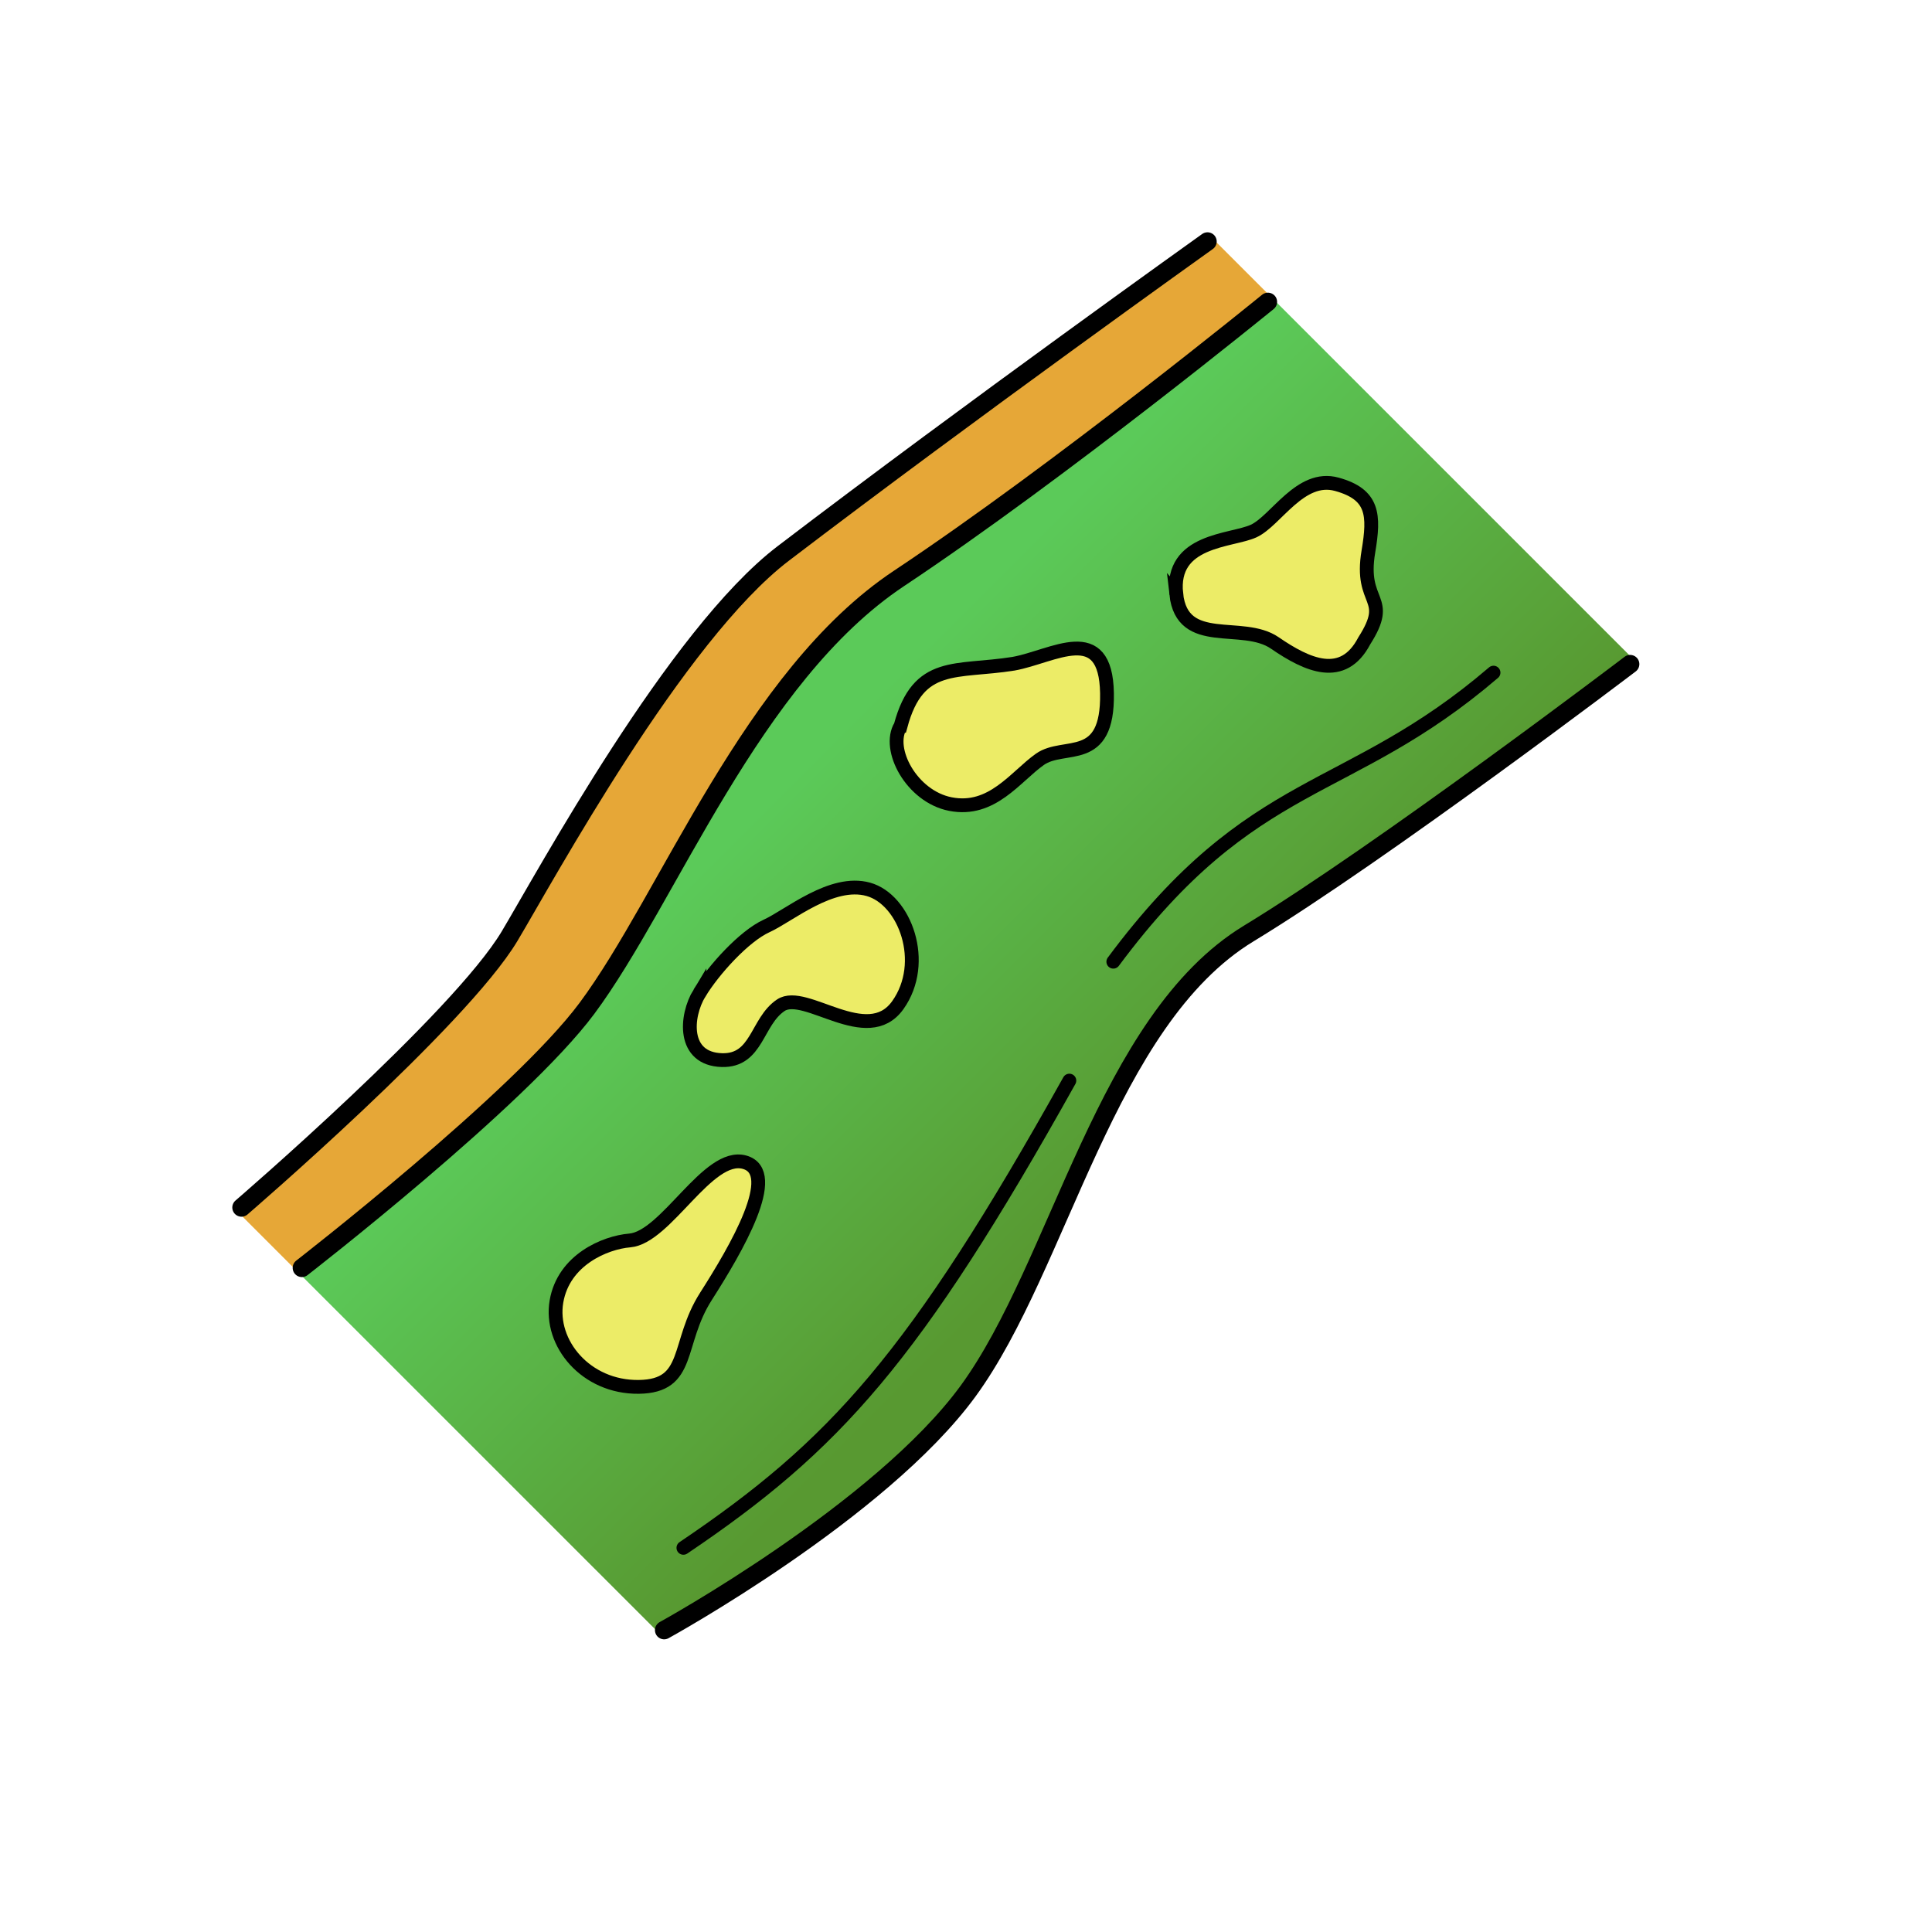
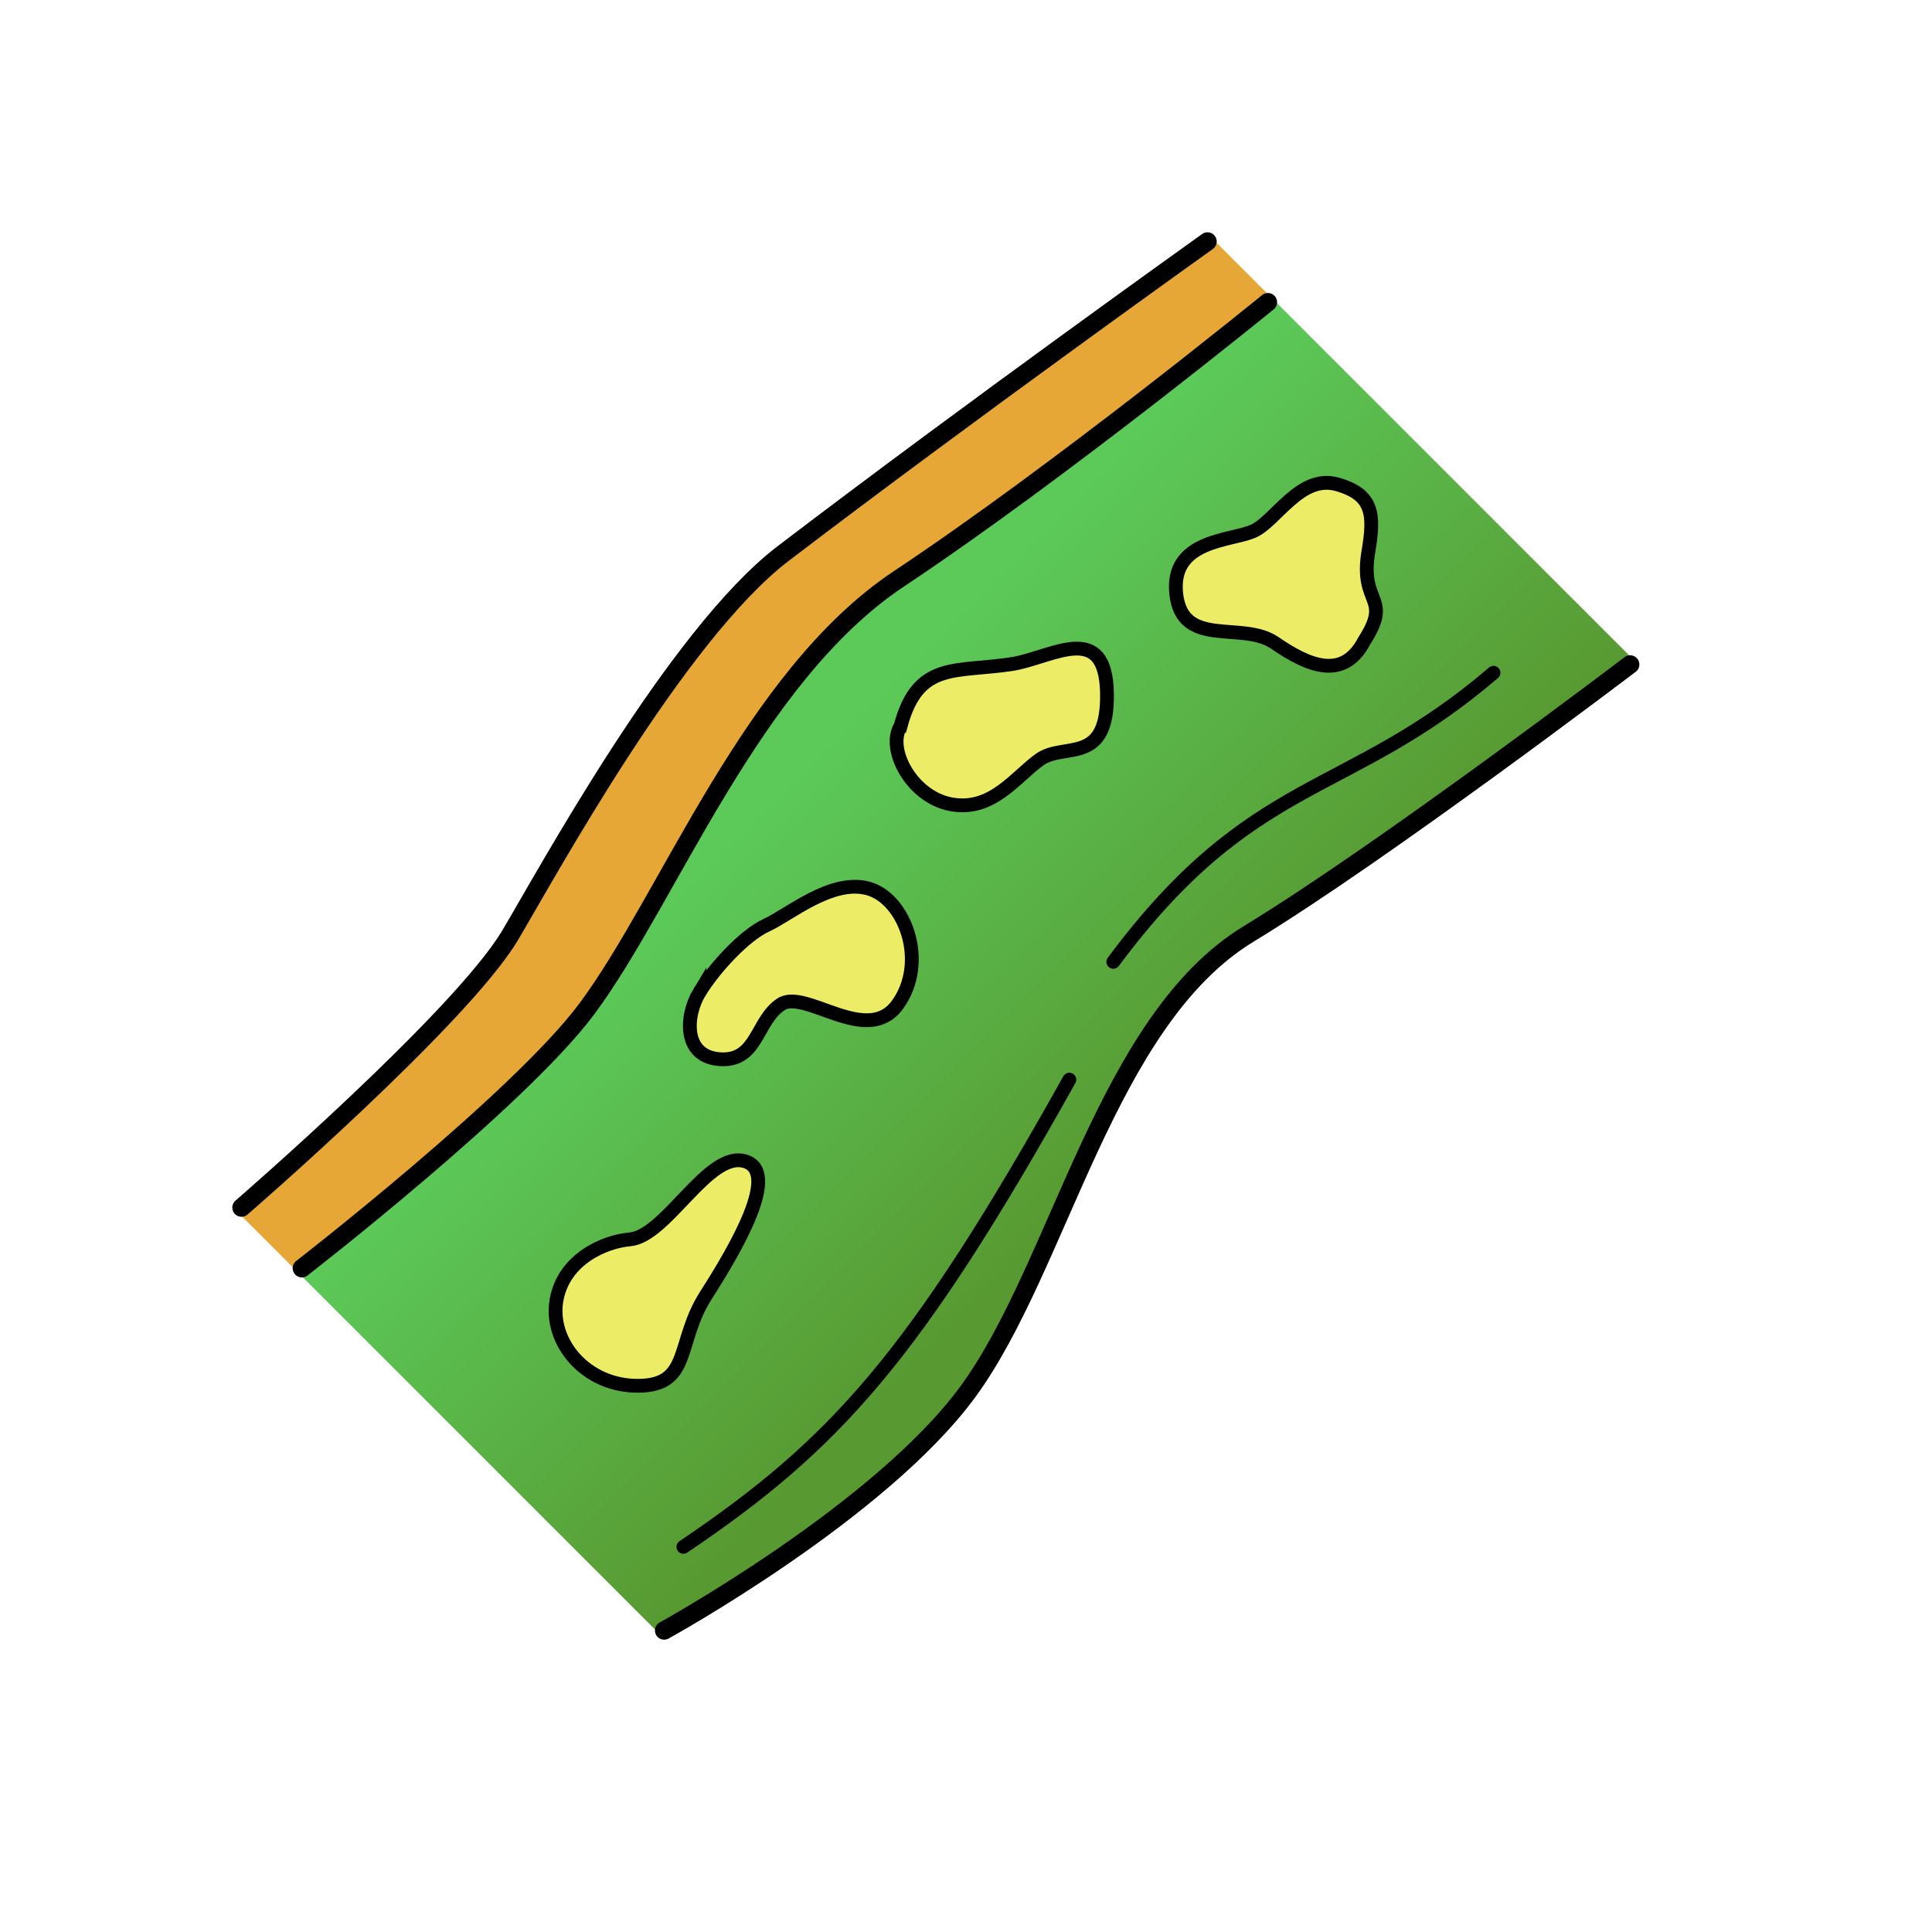
- <svg xmlns="http://www.w3.org/2000/svg" xmlns:xlink="http://www.w3.org/1999/xlink" width="84" height="84" id="svg2" version="1.1">
-   <defs id="defs4">
-     <linearGradient id="linearGradient3763">
-       <stop style="stop-color:#5bca59;stop-opacity:1;" offset="0" id="stop3765" />
-       <stop style="stop-color:#589931;stop-opacity:1;" offset="1" id="stop3767" />
+ <svg xmlns="http://www.w3.org/2000/svg" viewBox="0 0 84 84" version="1.1">
+   <defs>
+     <linearGradient id="a" x1="15.75" y1="52.5" y2="68.25" gradientTransform="translate(0 968.36)" x2="31.5" gradientUnits="userSpaceOnUse">
+       <stop offset="0" stop-color="#5bca59" />
+       <stop offset="1" stop-color="#589931" />
    </linearGradient>
-     <linearGradient id="linearGradient3763-4">
-       <stop style="stop-color:#5bca59;stop-opacity:1;" offset="0" id="stop3765-0" />
-       <stop style="stop-color:#589931;stop-opacity:1;" offset="1" id="stop3767-9" />
-     </linearGradient>
-     <linearGradient xlink:href="#linearGradient3763-5" id="linearGradient3769-1" x1="15.75" y1="52.5" x2="31.5" y2="68.25" gradientUnits="userSpaceOnUse" />
-     <linearGradient id="linearGradient3763-5">
-       <stop style="stop-color:#5bca59;stop-opacity:1;" offset="0" id="stop3765-2" />
-       <stop style="stop-color:#589931;stop-opacity:1;" offset="1" id="stop3767-7" />
-     </linearGradient>
-     <linearGradient xlink:href="#linearGradient3763-4-7" id="linearGradient3769-7-5" x1="15.75" y1="52.5" x2="31.5" y2="68.25" gradientUnits="userSpaceOnUse" gradientTransform="translate(42,926.3622)" />
-     <linearGradient id="linearGradient3763-4-7">
-       <stop style="stop-color:#5bca59;stop-opacity:1;" offset="0" id="stop3765-0-6" />
-       <stop style="stop-color:#589931;stop-opacity:1;" offset="1" id="stop3767-9-1" />
-     </linearGradient>
-     <linearGradient id="linearGradient3763-6">
-       <stop style="stop-color:#5bca59;stop-opacity:1;" offset="0" id="stop3765-9" />
-       <stop style="stop-color:#589931;stop-opacity:1;" offset="1" id="stop3767-8" />
-     </linearGradient>
-     <linearGradient id="linearGradient4109">
-       <stop style="stop-color:#5bca59;stop-opacity:1;" offset="0" id="stop4111" />
-       <stop style="stop-color:#589931;stop-opacity:1;" offset="1" id="stop4113" />
-     </linearGradient>
-     <linearGradient id="linearGradient3763-4-2">
-       <stop style="stop-color:#5bca59;stop-opacity:1;" offset="0" id="stop3765-0-3" />
-       <stop style="stop-color:#589931;stop-opacity:1;" offset="1" id="stop3767-9-8" />
-     </linearGradient>
-     <linearGradient id="linearGradient4120">
-       <stop style="stop-color:#5bca59;stop-opacity:1;" offset="0" id="stop4122" />
-       <stop style="stop-color:#589931;stop-opacity:1;" offset="1" id="stop4124" />
-     </linearGradient>
-     <linearGradient xlink:href="#linearGradient3763-7" id="linearGradient3769-78" x1="15.75" y1="52.5" x2="31.5" y2="68.25" gradientUnits="userSpaceOnUse" />
-     <linearGradient id="linearGradient3763-7">
-       <stop style="stop-color:#5bca59;stop-opacity:1;" offset="0" id="stop3765-8" />
-       <stop style="stop-color:#589931;stop-opacity:1;" offset="1" id="stop3767-1" />
-     </linearGradient>
-     <linearGradient xlink:href="#linearGradient3763-7" id="linearGradient4092-60" x1="15.75" y1="52.5" x2="31.5" y2="68.25" gradientUnits="userSpaceOnUse" />
-     <linearGradient id="linearGradient4244">
-       <stop style="stop-color:#5bca59;stop-opacity:1;" offset="0" id="stop4246" />
-       <stop style="stop-color:#589931;stop-opacity:1;" offset="1" id="stop4248" />
-     </linearGradient>
-     <linearGradient xlink:href="#linearGradient3763-0" id="linearGradient3769-0" x1="15.75" y1="52.5" x2="31.5" y2="68.25" gradientUnits="userSpaceOnUse" gradientTransform="matrix(-1,0,0,1,84,1094.362)" />
-     <linearGradient id="linearGradient3763-0">
-       <stop style="stop-color:#5bca59;stop-opacity:1;" offset="0" id="stop3765-7" />
-       <stop style="stop-color:#589931;stop-opacity:1;" offset="1" id="stop3767-2" />
-     </linearGradient>
-     <linearGradient xlink:href="#linearGradient3763-0" id="linearGradient4092-5" x1="15.75" y1="52.5" x2="31.5" y2="68.25" gradientUnits="userSpaceOnUse" gradientTransform="matrix(-1,0,0,1,84,1094.362)" />
-     <linearGradient id="linearGradient4369">
-       <stop style="stop-color:#5bca59;stop-opacity:1;" offset="0" id="stop4371" />
-       <stop style="stop-color:#589931;stop-opacity:1;" offset="1" id="stop4373" />
-     </linearGradient>
-     <linearGradient id="linearGradient3763-0-8">
-       <stop style="stop-color:#5bca59;stop-opacity:1;" offset="0" id="stop3765-7-3" />
-       <stop style="stop-color:#589931;stop-opacity:1;" offset="1" id="stop3767-2-5" />
-     </linearGradient>
-     <linearGradient id="linearGradient4435">
-       <stop style="stop-color:#5bca59;stop-opacity:1;" offset="0" id="stop4437" />
-       <stop style="stop-color:#589931;stop-opacity:1;" offset="1" id="stop4439" />
-     </linearGradient>
-     <linearGradient gradientTransform="translate(42,926.3622)" xlink:href="#linearGradient3763-6-2" id="linearGradient3769-8-7" x1="15.75" y1="52.5" x2="31.5" y2="68.25" gradientUnits="userSpaceOnUse" />
-     <linearGradient id="linearGradient3763-6-2">
-       <stop style="stop-color:#5bca59;stop-opacity:1;" offset="0" id="stop3765-9-1" />
-       <stop style="stop-color:#589931;stop-opacity:1;" offset="1" id="stop3767-8-4" />
-     </linearGradient>
-     <linearGradient gradientTransform="translate(42,926.3622)" xlink:href="#linearGradient3763-6-2" id="linearGradient4092-6-9" x1="15.75" y1="52.5" x2="31.5" y2="68.25" gradientUnits="userSpaceOnUse" />
-     <linearGradient id="linearGradient4501">
-       <stop style="stop-color:#5bca59;stop-opacity:1;" offset="0" id="stop4503" />
-       <stop style="stop-color:#589931;stop-opacity:1;" offset="1" id="stop4505" />
-     </linearGradient>
-     <linearGradient y2="68.25" x2="31.5" y1="52.5" x1="15.75" gradientTransform="translate(-63,1031.362)" gradientUnits="userSpaceOnUse" id="linearGradient4509" xlink:href="#linearGradient3763-6-2" />
-     <linearGradient y2="68.25" x2="31.5" y1="52.5" x1="15.75" gradientTransform="translate(-63,1031.362)" gradientUnits="userSpaceOnUse" id="linearGradient4511" xlink:href="#linearGradient3763-6-2" />
-     <linearGradient y2="68.25" x2="31.5" y1="52.5" x1="15.75" gradientTransform="translate(0,968.3622)" gradientUnits="userSpaceOnUse" id="linearGradient4509-3" xlink:href="#linearGradient3763-6-2-5" />
-     <linearGradient id="linearGradient3763-6-2-5">
-       <stop style="stop-color:#5bca59;stop-opacity:1;" offset="0" id="stop3765-9-1-0" />
-       <stop style="stop-color:#589931;stop-opacity:1;" offset="1" id="stop3767-8-4-7" />
-     </linearGradient>
-     <linearGradient y2="68.25" x2="31.5" y1="52.5" x1="15.75" gradientTransform="translate(0,968.3622)" gradientUnits="userSpaceOnUse" id="linearGradient4511-6" xlink:href="#linearGradient3763-6-2-5" />
-     <linearGradient id="linearGradient4593">
-       <stop style="stop-color:#5bca59;stop-opacity:1;" offset="0" id="stop4595" />
-       <stop style="stop-color:#589931;stop-opacity:1;" offset="1" id="stop4597" />
-     </linearGradient>
-     <linearGradient y2="68.25" x2="31.5" y1="52.5" x1="15.75" gradientTransform="matrix(-1,0,0,1,21,1031.362)" gradientUnits="userSpaceOnUse" id="linearGradient4600" xlink:href="#linearGradient3763-6-2-5" />
-     <linearGradient y2="68.25" x2="31.5" y1="52.5" x1="15.75" gradientTransform="matrix(-1,0,0,1,21,1031.362)" gradientUnits="userSpaceOnUse" id="linearGradient4602" xlink:href="#linearGradient3763-6-2-5" />
-     <linearGradient y2="68.25" x2="31.5" y1="52.5" x1="15.75" gradientTransform="matrix(-1,0,0,1,84,968.3622)" gradientUnits="userSpaceOnUse" id="linearGradient4600-3" xlink:href="#linearGradient3763-6-2-5-6" />
-     <linearGradient id="linearGradient3763-6-2-5-6">
-       <stop style="stop-color:#5bca59;stop-opacity:1;" offset="0" id="stop3765-9-1-0-4" />
-       <stop style="stop-color:#589931;stop-opacity:1;" offset="1" id="stop3767-8-4-7-4" />
-     </linearGradient>
-     <linearGradient y2="68.25" x2="31.5" y1="52.5" x1="15.75" gradientTransform="matrix(-1,0,0,1,84,968.3622)" gradientUnits="userSpaceOnUse" id="linearGradient4602-1" xlink:href="#linearGradient3763-6-2-5-6" />
-     <linearGradient id="linearGradient4664">
-       <stop style="stop-color:#5bca59;stop-opacity:1;" offset="0" id="stop4666" />
-       <stop style="stop-color:#589931;stop-opacity:1;" offset="1" id="stop4668" />
-     </linearGradient>
-     <linearGradient y2="68.25" x2="31.5" y1="52.5" x1="15.75" gradientTransform="translate(0,968.3622)" gradientUnits="userSpaceOnUse" id="linearGradient4509-5" xlink:href="#linearGradient3763-6-2-7" />
-     <linearGradient id="linearGradient3763-6-2-7">
-       <stop style="stop-color:#5bca59;stop-opacity:1;" offset="0" id="stop3765-9-1-4" />
-       <stop style="stop-color:#589931;stop-opacity:1;" offset="1" id="stop3767-8-4-73" />
-     </linearGradient>
-     <linearGradient y2="68.25" x2="31.5" y1="52.5" x1="15.75" gradientTransform="translate(0,968.3622)" gradientUnits="userSpaceOnUse" id="linearGradient4511-4" xlink:href="#linearGradient3763-6-2-7" />
-     <linearGradient id="linearGradient4735">
-       <stop style="stop-color:#5bca59;stop-opacity:1;" offset="0" id="stop4737" />
-       <stop style="stop-color:#589931;stop-opacity:1;" offset="1" id="stop4739" />
-     </linearGradient>
-     <linearGradient y2="68.25" x2="31.5" y1="52.5" x1="15.75" gradientTransform="translate(0,968.3622)" gradientUnits="userSpaceOnUse" id="linearGradient4509-8" xlink:href="#linearGradient3763-6-2-8" />
-     <linearGradient id="linearGradient3763-6-2-8">
-       <stop style="stop-color:#5bca59;stop-opacity:1;" offset="0" id="stop3765-9-1-1" />
-       <stop style="stop-color:#589931;stop-opacity:1;" offset="1" id="stop3767-8-4-5" />
-     </linearGradient>
-     <linearGradient y2="68.25" x2="31.5" y1="52.5" x1="15.75" gradientTransform="translate(0,968.3622)" gradientUnits="userSpaceOnUse" id="linearGradient4511-2" xlink:href="#linearGradient3763-6-2-8" />
-     <linearGradient id="linearGradient4788">
-       <stop style="stop-color:#5bca59;stop-opacity:1;" offset="0" id="stop4790" />
-       <stop style="stop-color:#589931;stop-opacity:1;" offset="1" id="stop4792" />
-     </linearGradient>
-     <linearGradient id="linearGradient3763-6-2-5-9">
-       <stop style="stop-color:#5bca59;stop-opacity:1;" offset="0" id="stop3765-9-1-0-3" />
-       <stop style="stop-color:#589931;stop-opacity:1;" offset="1" id="stop3767-8-4-7-1" />
-     </linearGradient>
-     <linearGradient id="linearGradient4956">
-       <stop style="stop-color:#5bca59;stop-opacity:1;" offset="0" id="stop4958" />
-       <stop style="stop-color:#589931;stop-opacity:1;" offset="1" id="stop4960" />
-     </linearGradient>
-     <linearGradient id="linearGradient3763-6-2-55">
-       <stop style="stop-color:#5bca59;stop-opacity:1;" offset="0" id="stop3765-9-1-5" />
-       <stop style="stop-color:#589931;stop-opacity:1;" offset="1" id="stop3767-8-4-6" />
-     </linearGradient>
-     <linearGradient id="linearGradient4967">
-       <stop style="stop-color:#5bca59;stop-opacity:1;" offset="0" id="stop4969" />
-       <stop style="stop-color:#589931;stop-opacity:1;" offset="1" id="stop4971" />
-     </linearGradient>
-     <linearGradient id="linearGradient3763-0-9">
-       <stop style="stop-color:#5bca59;stop-opacity:1;" offset="0" id="stop3765-7-4" />
-       <stop style="stop-color:#589931;stop-opacity:1;" offset="1" id="stop3767-2-6" />
-     </linearGradient>
-     <linearGradient id="linearGradient4978">
-       <stop style="stop-color:#5bca59;stop-opacity:1;" offset="0" id="stop4980" />
-       <stop style="stop-color:#589931;stop-opacity:1;" offset="1" id="stop4982" />
-     </linearGradient>
-     <linearGradient xlink:href="#linearGradient3763-4-2-9" id="linearGradient3769-7-6-4" x1="15.75" y1="52.5" x2="31.5" y2="68.25" gradientUnits="userSpaceOnUse" gradientTransform="translate(189,905.362)" />
-     <linearGradient id="linearGradient3763-4-2-9">
-       <stop style="stop-color:#5bca59;stop-opacity:1;" offset="0" id="stop3765-0-3-0" />
-       <stop style="stop-color:#589931;stop-opacity:1;" offset="1" id="stop3767-9-8-5" />
-     </linearGradient>
-     <linearGradient gradientTransform="translate(147,-21.00015)" xlink:href="#linearGradient3763-4-2-9" id="linearGradient4084-2-3" x1="57.75" y1="978.862" x2="73.5" y2="994.612" gradientUnits="userSpaceOnUse" />
-     <linearGradient id="linearGradient4989">
-       <stop style="stop-color:#5bca59;stop-opacity:1;" offset="0" id="stop4991" />
-       <stop style="stop-color:#589931;stop-opacity:1;" offset="1" id="stop4993" />
-     </linearGradient>
-     <linearGradient gradientTransform="translate(126,968.3621)" xlink:href="#linearGradient3763-6-1" id="linearGradient3769-8-9" x1="15.75" y1="52.5" x2="31.5" y2="68.25" gradientUnits="userSpaceOnUse" />
-     <linearGradient id="linearGradient3763-6-1">
-       <stop style="stop-color:#5bca59;stop-opacity:1;" offset="0" id="stop3765-9-2" />
-       <stop style="stop-color:#589931;stop-opacity:1;" offset="1" id="stop3767-8-8" />
-     </linearGradient>
-     <linearGradient gradientTransform="translate(126,968.3621)" xlink:href="#linearGradient3763-6-1" id="linearGradient4092-6-8" x1="15.75" y1="52.5" x2="31.5" y2="68.25" gradientUnits="userSpaceOnUse" />
-     <linearGradient id="linearGradient5000">
-       <stop style="stop-color:#5bca59;stop-opacity:1;" offset="0" id="stop5002" />
-       <stop style="stop-color:#589931;stop-opacity:1;" offset="1" id="stop5004" />
-     </linearGradient>
-     <linearGradient xlink:href="#linearGradient3763-6" id="linearGradient5223" gradientUnits="userSpaceOnUse" gradientTransform="translate(0,968.3622)" x1="15.75" y1="52.5" x2="31.5" y2="68.25" />
-     <linearGradient xlink:href="#linearGradient3763-6" id="linearGradient5225" gradientUnits="userSpaceOnUse" gradientTransform="translate(0,968.3622)" x1="15.75" y1="52.5" x2="31.5" y2="68.25" />
-     <linearGradient id="linearGradient3763-6-2-9">
-       <stop style="stop-color:#5bca59;stop-opacity:1;" offset="0" id="stop3765-9-1-8" />
-       <stop style="stop-color:#589931;stop-opacity:1;" offset="1" id="stop3767-8-4-56" />
-     </linearGradient>
-     <linearGradient id="linearGradient5242">
-       <stop style="stop-color:#5bca59;stop-opacity:1;" offset="0" id="stop5244" />
-       <stop style="stop-color:#589931;stop-opacity:1;" offset="1" id="stop5246" />
-     </linearGradient>
-     <linearGradient xlink:href="#linearGradient3763-6-27" id="linearGradient5223-7" gradientUnits="userSpaceOnUse" gradientTransform="matrix(-1,0,0,1,147,1031.362)" x1="15.75" y1="52.5" x2="31.5" y2="68.25" />
-     <linearGradient id="linearGradient3763-6-27">
-       <stop style="stop-color:#5bca59;stop-opacity:1;" offset="0" id="stop3765-9-26" />
-       <stop style="stop-color:#589931;stop-opacity:1;" offset="1" id="stop3767-8-47" />
-     </linearGradient>
-     <linearGradient xlink:href="#linearGradient3763-6-27" id="linearGradient5225-1" gradientUnits="userSpaceOnUse" gradientTransform="matrix(-1,0,0,1,147,1031.362)" x1="15.75" y1="52.5" x2="31.5" y2="68.25" />
-     <linearGradient id="linearGradient5253">
-       <stop style="stop-color:#5bca59;stop-opacity:1;" offset="0" id="stop5255" />
-       <stop style="stop-color:#589931;stop-opacity:1;" offset="1" id="stop5257" />
-     </linearGradient>
-     <linearGradient xlink:href="#linearGradient3763-6-4" id="linearGradient5223-3" gradientUnits="userSpaceOnUse" gradientTransform="translate(0,968.3622)" x1="15.75" y1="52.5" x2="31.5" y2="68.25" />
-     <linearGradient id="linearGradient3763-6-4">
-       <stop style="stop-color:#5bca59;stop-opacity:1;" offset="0" id="stop3765-9-7" />
-       <stop style="stop-color:#589931;stop-opacity:1;" offset="1" id="stop3767-8-88" />
-     </linearGradient>
-     <linearGradient xlink:href="#linearGradient3763-6-4" id="linearGradient5225-16" gradientUnits="userSpaceOnUse" gradientTransform="translate(0,968.3622)" x1="15.75" y1="52.5" x2="31.5" y2="68.25" />
-     <linearGradient id="linearGradient5365">
-       <stop style="stop-color:#5bca59;stop-opacity:1;" offset="0" id="stop5367" />
-       <stop style="stop-color:#589931;stop-opacity:1;" offset="1" id="stop5369" />
-     </linearGradient>
-     <linearGradient xlink:href="#linearGradient3763-6-17" id="linearGradient5223-6" gradientUnits="userSpaceOnUse" gradientTransform="translate(0,968.3622)" x1="15.75" y1="52.5" x2="31.5" y2="68.25" />
-     <linearGradient id="linearGradient3763-6-17">
-       <stop style="stop-color:#5bca59;stop-opacity:1;" offset="0" id="stop3765-9-23" />
-       <stop style="stop-color:#589931;stop-opacity:1;" offset="1" id="stop3767-8-7" />
-     </linearGradient>
-     <linearGradient xlink:href="#linearGradient3763-6-17" id="linearGradient5225-8" gradientUnits="userSpaceOnUse" gradientTransform="translate(0,968.3622)" x1="15.75" y1="52.5" x2="31.5" y2="68.25" />
-     <linearGradient id="linearGradient5438">
-       <stop style="stop-color:#5bca59;stop-opacity:1;" offset="0" id="stop5440" />
-       <stop style="stop-color:#589931;stop-opacity:1;" offset="1" id="stop5442" />
-     </linearGradient>
-     <linearGradient y2="68.25" x2="52.5" y1="52.5" x1="68.25" gradientTransform="translate(0,968.3622)" gradientUnits="userSpaceOnUse" id="linearGradient5445" xlink:href="#linearGradient3763-6-17" />
-     <linearGradient y2="68.25" x2="52.5" y1="52.5" x1="68.25" gradientTransform="translate(0,968.3622)" gradientUnits="userSpaceOnUse" id="linearGradient5447" xlink:href="#linearGradient3763-6-17" />
-     <linearGradient xlink:href="#linearGradient3763-6-27-1" id="linearGradient5223-7-8" gradientUnits="userSpaceOnUse" gradientTransform="matrix(-1,0,0,1,147,1031.362)" x1="15.75" y1="52.5" x2="31.5" y2="68.25" />
-     <linearGradient id="linearGradient3763-6-27-1">
-       <stop style="stop-color:#5bca59;stop-opacity:1;" offset="0" id="stop3765-9-26-0" />
-       <stop style="stop-color:#589931;stop-opacity:1;" offset="1" id="stop3767-8-47-9" />
-     </linearGradient>
-     <linearGradient xlink:href="#linearGradient3763-6-27-1" id="linearGradient5225-1-2" gradientUnits="userSpaceOnUse" gradientTransform="matrix(-1,0,0,1,147,1031.362)" x1="15.75" y1="52.5" x2="31.5" y2="68.25" />
-     <linearGradient id="linearGradient5573">
-       <stop style="stop-color:#5bca59;stop-opacity:1;" offset="0" id="stop5575" />
-       <stop style="stop-color:#589931;stop-opacity:1;" offset="1" id="stop5577" />
-     </linearGradient>
-     <linearGradient xlink:href="#linearGradient3763-6-27-5" id="linearGradient5223-7-1" gradientUnits="userSpaceOnUse" gradientTransform="matrix(-1,0,0,1,147,1031.362)" x1="15.75" y1="52.5" x2="31.5" y2="68.25" />
-     <linearGradient id="linearGradient3763-6-27-5">
-       <stop style="stop-color:#5bca59;stop-opacity:1;" offset="0" id="stop3765-9-26-7" />
-       <stop style="stop-color:#589931;stop-opacity:1;" offset="1" id="stop3767-8-47-3" />
-     </linearGradient>
-     <linearGradient xlink:href="#linearGradient3763-6-27-5" id="linearGradient5225-1-3" gradientUnits="userSpaceOnUse" gradientTransform="matrix(-1,0,0,1,147,1031.362)" x1="15.75" y1="52.5" x2="31.5" y2="68.25" />
-     <linearGradient id="linearGradient5644">
-       <stop style="stop-color:#5bca59;stop-opacity:1;" offset="0" id="stop5646" />
-       <stop style="stop-color:#589931;stop-opacity:1;" offset="1" id="stop5648" />
-     </linearGradient>
-     <linearGradient y2="68.25" x2="52.5" y1="52.5" x1="68.25" gradientTransform="matrix(-1,0,0,1,147,1031.362)" gradientUnits="userSpaceOnUse" id="linearGradient5651" xlink:href="#linearGradient3763-6-27-5" />
-     <linearGradient y2="68.25" x2="52.5" y1="52.5" x1="68.25" gradientTransform="matrix(-1,0,0,1,147,1031.362)" gradientUnits="userSpaceOnUse" id="linearGradient5653" xlink:href="#linearGradient3763-6-27-5" />
-     <linearGradient xlink:href="#linearGradient3763-6-1" id="linearGradient3182" gradientUnits="userSpaceOnUse" gradientTransform="translate(0,968.3622)" x1="15.75" y1="52.5" x2="31.5" y2="68.25" />
-     <linearGradient xlink:href="#linearGradient3763-6-1" id="linearGradient3184" gradientUnits="userSpaceOnUse" gradientTransform="translate(0,968.3622)" x1="15.75" y1="52.5" x2="31.5" y2="68.25" />
  </defs>
-   <g id="layer1" transform="translate(0,-968.3622)">
-     <path style="fill:#e6a737;fill-opacity:1;stroke:#e6a737;stroke-width:0.5;stroke-miterlimit:4;stroke-opacity:1;stroke-dasharray:none" d="m 13.125,1023.487 2.625,0 39.375,-39.375 0,-2.625 -2.625,-2.625 c 0,0 -10.3,7.35 -18.448,13.565 -4.654,3.55 -10.322,14.003 -11.896,16.638 -2.177,3.642 -11.655,11.797 -11.655,11.797 z" id="path3795-2-86" />
-     <path style="fill:url(#linearGradient3182);fill-opacity:1;stroke:url(#linearGradient3184);stroke-width:0.5;stroke-miterlimit:4;stroke-opacity:1;stroke-dasharray:none" d="m 13.125,1023.487 c 0,0 9.456,-7.329 12.394,-11.283 3.571,-4.806 7.151,-14.425 13.57,-18.695 7.048,-4.688 16.037,-12.022 16.037,-12.022 l 15.75,15.75 c 0,0 -10.727,8.152 -16.583,11.711 -6.218,3.779 -8.207,14.419 -12.198,19.889 -3.819,5.233 -13.219,10.399 -13.219,10.399 z" id="path3757-7-0" />
-     <path style="fill:none;stroke:#000000;stroke-width:0.8;stroke-linecap:round;stroke-linejoin:miter;stroke-miterlimit:4;stroke-opacity:1;stroke-dasharray:none" d="m 13.125,1023.487 c 0,0 9.456,-7.329 12.394,-11.283 3.571,-4.806 7.151,-14.426 13.57,-18.695 7.048,-4.688 16.037,-12.022 16.037,-12.022 m 15.75,15.75 c 0,0 -10.727,8.152 -16.583,11.712 -6.218,3.779 -8.207,14.419 -12.198,19.889 -3.819,5.233 -13.219,10.399 -13.219,10.399" id="path3757-6-8-2" />
-     <path style="fill:none;stroke:#000000;stroke-width:0.8;stroke-linecap:round;stroke-linejoin:miter;stroke-miterlimit:4;stroke-opacity:1;stroke-dasharray:none" d="m 52.5,978.862 c 0,0 -10.3,7.35 -18.448,13.565 -4.654,3.55 -10.322,14.003 -11.896,16.638 C 19.978,1012.707 10.5,1020.862 10.5,1020.862" id="path3795-1-2-5" />
-     <path style="fill:none;stroke:#000000;stroke-width:0.6;stroke-linecap:round;stroke-linejoin:miter;stroke-miterlimit:4;stroke-opacity:1;stroke-dasharray:none" d="m 64.936,997.607 c -6.373,5.463 -10.444,4.377 -16.531,12.569" id="path3773-5-2-0-0" />
-     <path style="fill:#ecec67;fill-opacity:1;stroke:#000000;stroke-width:0.6;stroke-linecap:butt;stroke-linejoin:miter;stroke-miterlimit:4;stroke-opacity:1;stroke-dasharray:none" d="m 51.142,994.194 c -0.264,-2.386 2.387,-2.299 3.359,-2.741 0.973,-0.442 2.033,-2.476 3.625,-2.034 1.592,0.442 1.636,1.327 1.37,2.919 -0.399,2.343 1.058,1.944 -0.18,3.888 -0.928,1.768 -2.475,1.063 -3.89,0.09 -1.415,-0.973 -4.02,0.264 -4.285,-2.123 z" id="path3775-17-2-5-4" />
-     <path style="fill:#ecec67;fill-opacity:1;stroke:#000000;stroke-width:0.6;stroke-linecap:butt;stroke-linejoin:miter;stroke-miterlimit:4;stroke-opacity:1;stroke-dasharray:none" d="m 39.158,999.919 c 0.771,-2.856 2.407,-2.3 4.908,-2.699 1.724,-0.309 4.012,-1.877 4.064,1.285 0.052,3.161 -1.857,2.121 -2.918,2.872 -1.061,0.751 -2.078,2.3 -3.89,1.945 -1.685,-0.329 -2.784,-2.387 -2.165,-3.403 z" id="path3775-17-21-2-2" />
-     <path style="fill:#ecec67;fill-opacity:1;stroke:#000000;stroke-width:0.6;stroke-linecap:butt;stroke-linejoin:miter;stroke-miterlimit:4;stroke-opacity:1;stroke-dasharray:none" d="m 30.413,1011.538 c 0.619,-1.017 1.945,-2.476 2.918,-2.918 0.973,-0.442 2.828,-2.034 4.42,-1.592 1.592,0.442 2.608,3.182 1.282,5.039 -1.326,1.857 -4.022,-0.706 -5.083,0 -1.061,0.707 -1.017,2.432 -2.565,2.387 -1.716,-0.05 -1.591,-1.901 -0.972,-2.918 z" id="path3775-17-6-7-1" />
-     <path style="fill:none;stroke:#000000;stroke-width:0.6;stroke-linecap:round;stroke-linejoin:miter;stroke-miterlimit:4;stroke-opacity:1;stroke-dasharray:none" d="m 46.494,1015.345 c -6.748,12.084 -10.194,15.87 -16.781,20.315" id="path3773-5-2-3-5-7" />
-     <path style="fill:#ecec67;fill-opacity:1;stroke:#000000;stroke-width:0.6;stroke-linecap:butt;stroke-linejoin:miter;stroke-miterlimit:4;stroke-opacity:1;stroke-dasharray:none" d="m 24.194,1024.949 c 0.31,-1.812 2.118,-2.564 3.183,-2.653 1.591,-0.133 3.402,-3.845 4.994,-3.403 1.592,0.442 -0.369,3.783 -1.678,5.834 -1.309,2.051 -0.622,3.905 -2.921,3.934 -2.299,0.029 -3.888,-1.901 -3.578,-3.713 z" id="path3775-17-8-6-7" />
+   <g transform="translate(0 -968.36)">
+     <path fill="#e6a737" d="m13.125 1023.5h2.625l39.375-39.375v-2.625l-2.625-2.625s-10.3 7.35-18.448 13.565c-4.654 3.55-10.322 14.003-11.896 16.638-2.177 3.642-11.655 11.797-11.655 11.797z" stroke-width=".5" stroke="#e6a737" />
+     <path fill="url(#a)" d="m13.125 1023.5s9.456-7.329 12.394-11.283c3.571-4.806 7.151-14.426 13.57-18.695 7.048-4.688 16.037-12.022 16.037-12.022l15.75 15.75s-10.727 8.152-16.583 11.712c-6.218 3.779-8.207 14.419-12.198 19.889-3.819 5.233-13.219 10.399-13.219 10.399z" stroke-width=".5" stroke="url(#a)" />
+     <path fill="none" stroke-linecap="round" d="m13.125 1023.5s9.456-7.329 12.394-11.283c3.571-4.806 7.151-14.426 13.57-18.695 7.048-4.688 16.037-12.022 16.037-12.022m15.75 15.75s-10.727 8.152-16.583 11.712c-6.218 3.779-8.207 14.419-12.198 19.889-3.819 5.233-13.219 10.399-13.219 10.399" stroke-width=".8" stroke="#000" />
+     <path fill="none" stroke-linecap="round" d="m52.5 978.86s-10.3 7.35-18.448 13.565c-4.654 3.55-10.322 14.003-11.896 16.638-2.178 3.6-11.656 11.8-11.656 11.8" stroke-width=".8" stroke="#000" />
+     <path fill="none" stroke-linecap="round" d="m64.936 997.61c-6.373 5.463-10.444 4.377-16.531 12.569" stroke-width=".6" stroke="#000" />
+     <path fill="#ecec67" d="m51.142 994.19c-0.264-2.386 2.387-2.299 3.36-2.741 0.973-0.442 2.033-2.476 3.625-2.034s1.636 1.327 1.37 2.919c-0.399 2.343 1.058 1.944-0.18 3.888-0.928 1.768-2.475 1.063-3.89 0.09-1.415-0.973-4.02 0.264-4.285-2.123z" stroke-width=".6" stroke="#000" />
+     <path fill="#ecec67" d="m39.158 999.92c0.771-2.856 2.407-2.3 4.908-2.699 1.724-0.309 4.012-1.877 4.064 1.285s-1.857 2.121-2.918 2.872-2.078 2.3-3.89 1.945c-1.685-0.329-2.784-2.387-2.165-3.403z" stroke-width=".6" stroke="#000" />
+     <path fill="#ecec67" d="m30.413 1011.5c0.619-1.017 1.945-2.476 2.918-2.918 0.973-0.442 2.828-2.034 4.42-1.592s2.608 3.182 1.282 5.039c-1.326 1.857-4.022-0.706-5.083 0-1.061 0.707-1.018 2.432-2.565 2.387-1.716-0.05-1.591-1.901-0.972-2.918z" stroke-width=".6" stroke="#000" />
+     <path fill="none" stroke-linecap="round" d="m46.494 1015.3c-6.748 12.084-10.194 15.87-16.781 20.315" stroke-width=".6" stroke="#000" />
+     <path fill="#ecec67" d="m24.194 1024.9c0.31-1.812 2.118-2.564 3.183-2.653 1.591-0.133 3.402-3.845 4.994-3.403s-0.369 3.783-1.678 5.834c-1.309 2.051-0.622 3.905-2.921 3.934-2.299 0.029-3.888-1.901-3.578-3.713z" stroke-width=".6" stroke="#000" />
  </g>
</svg>
